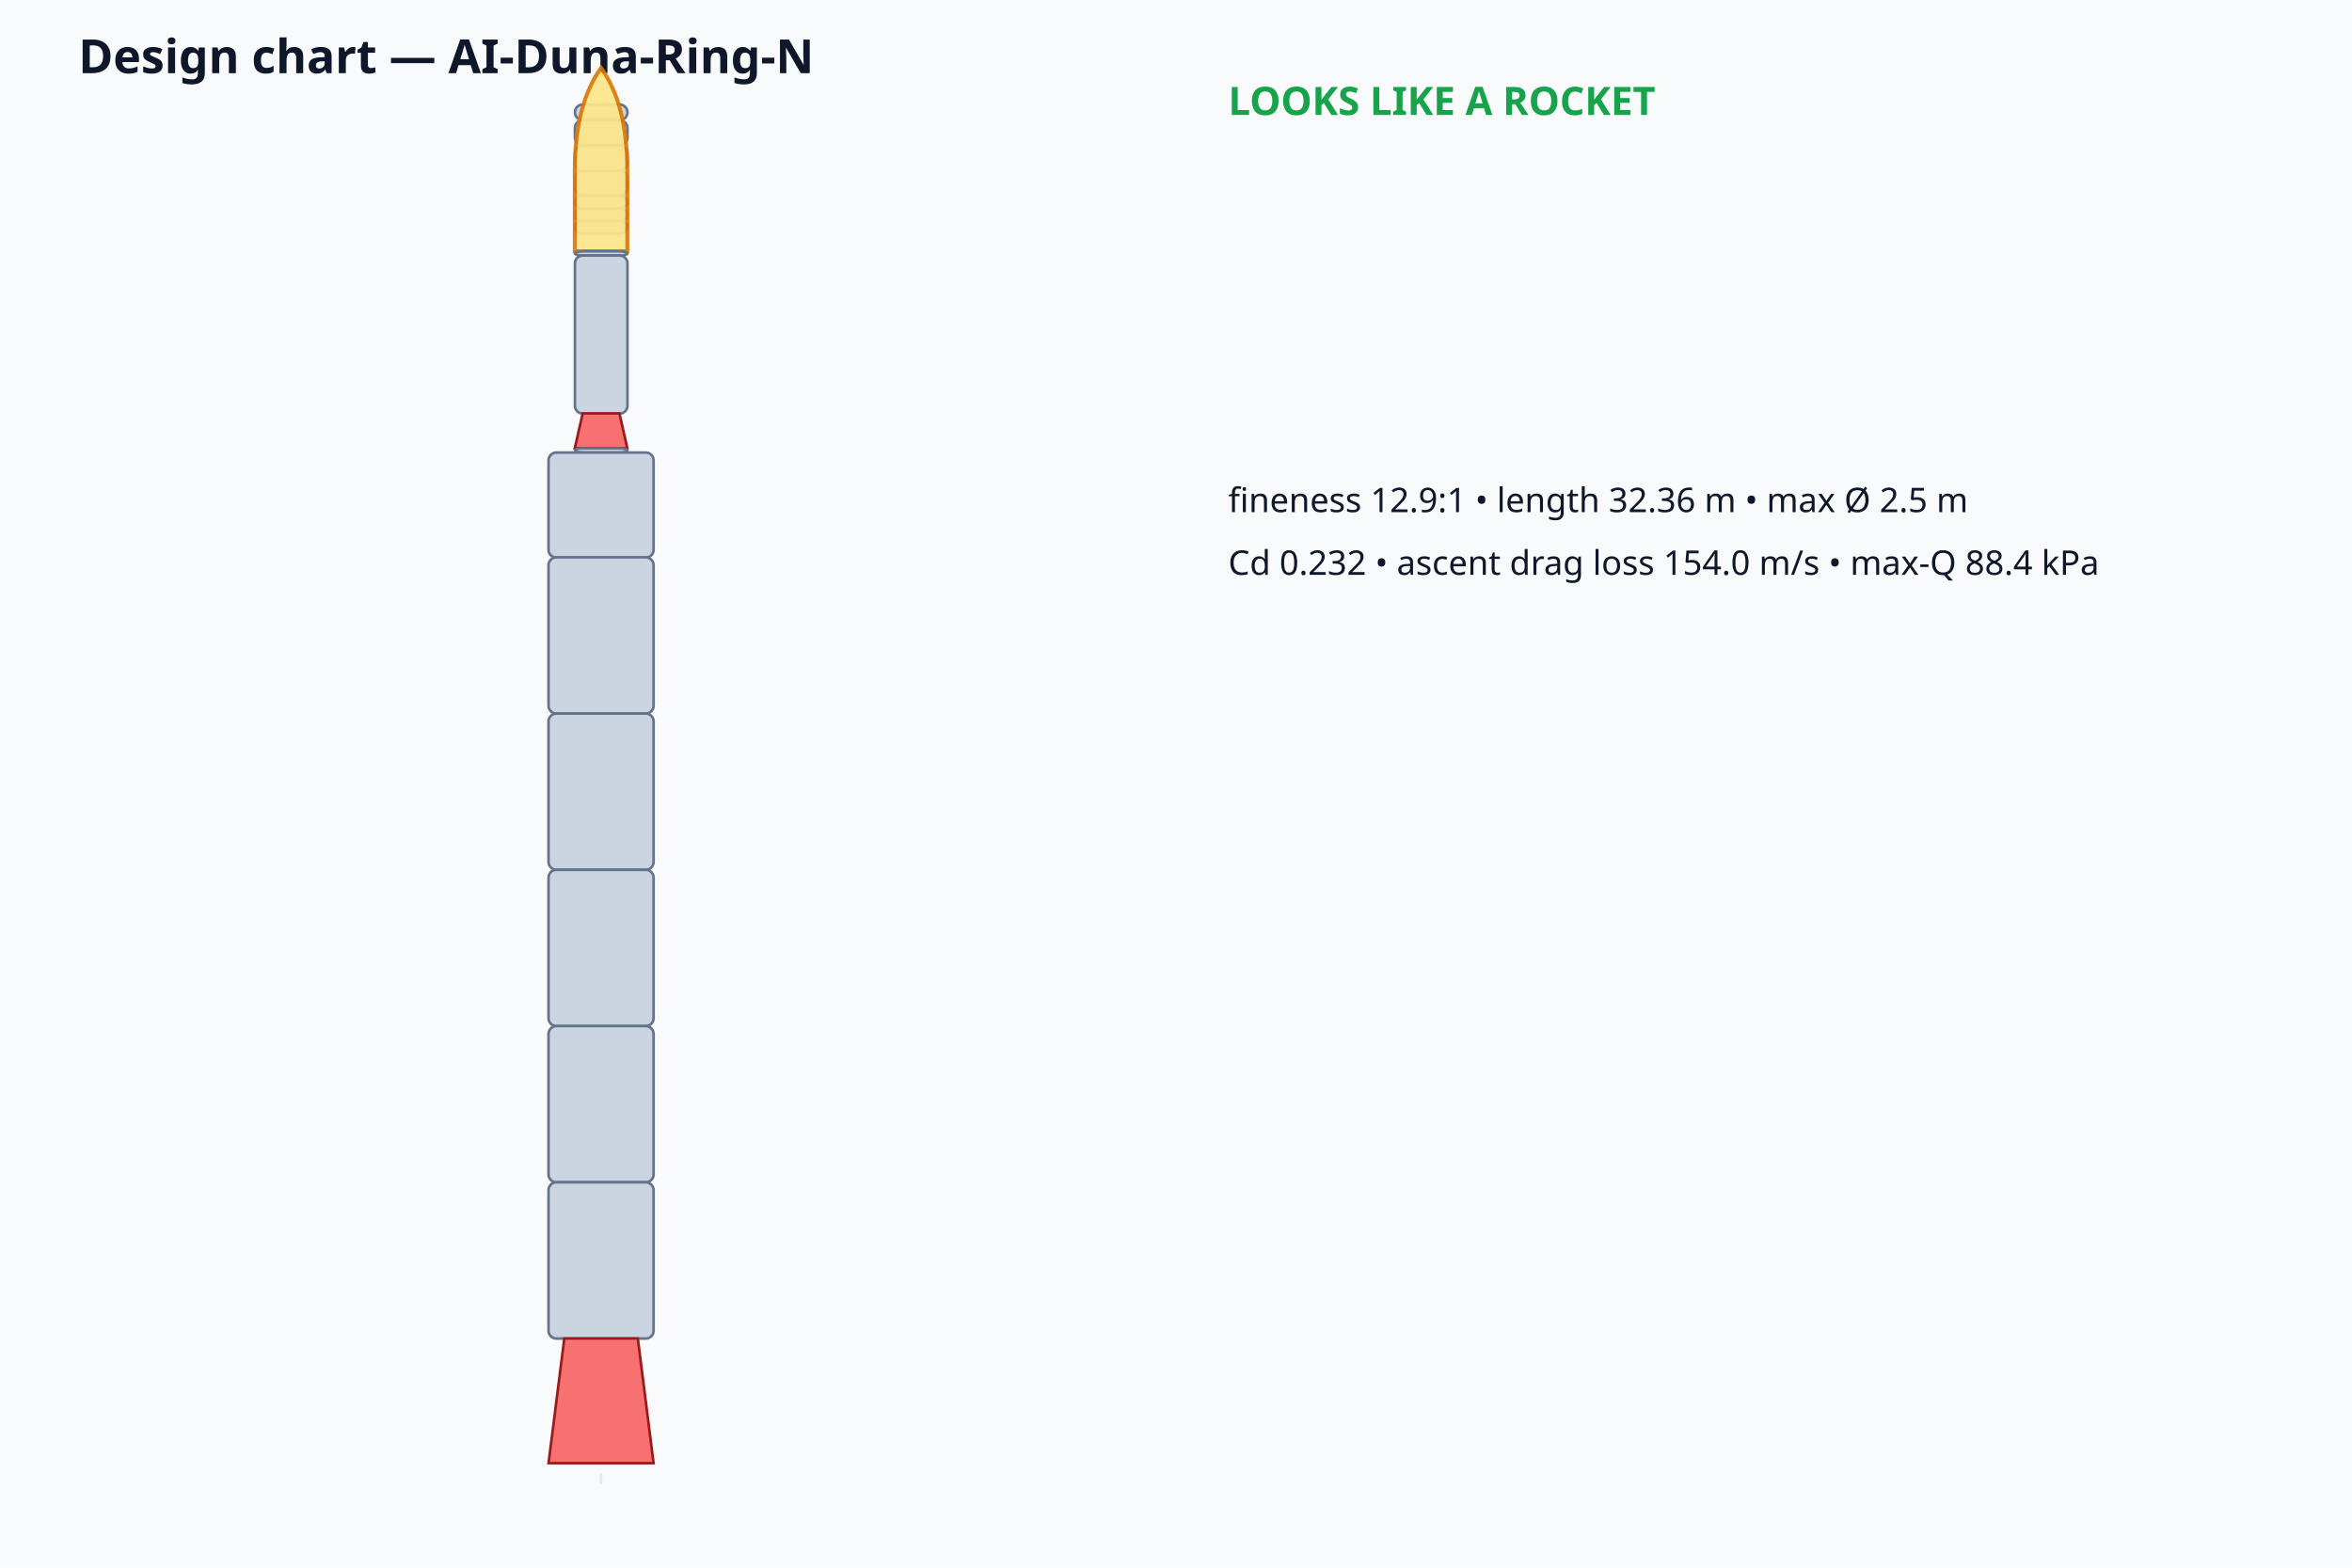
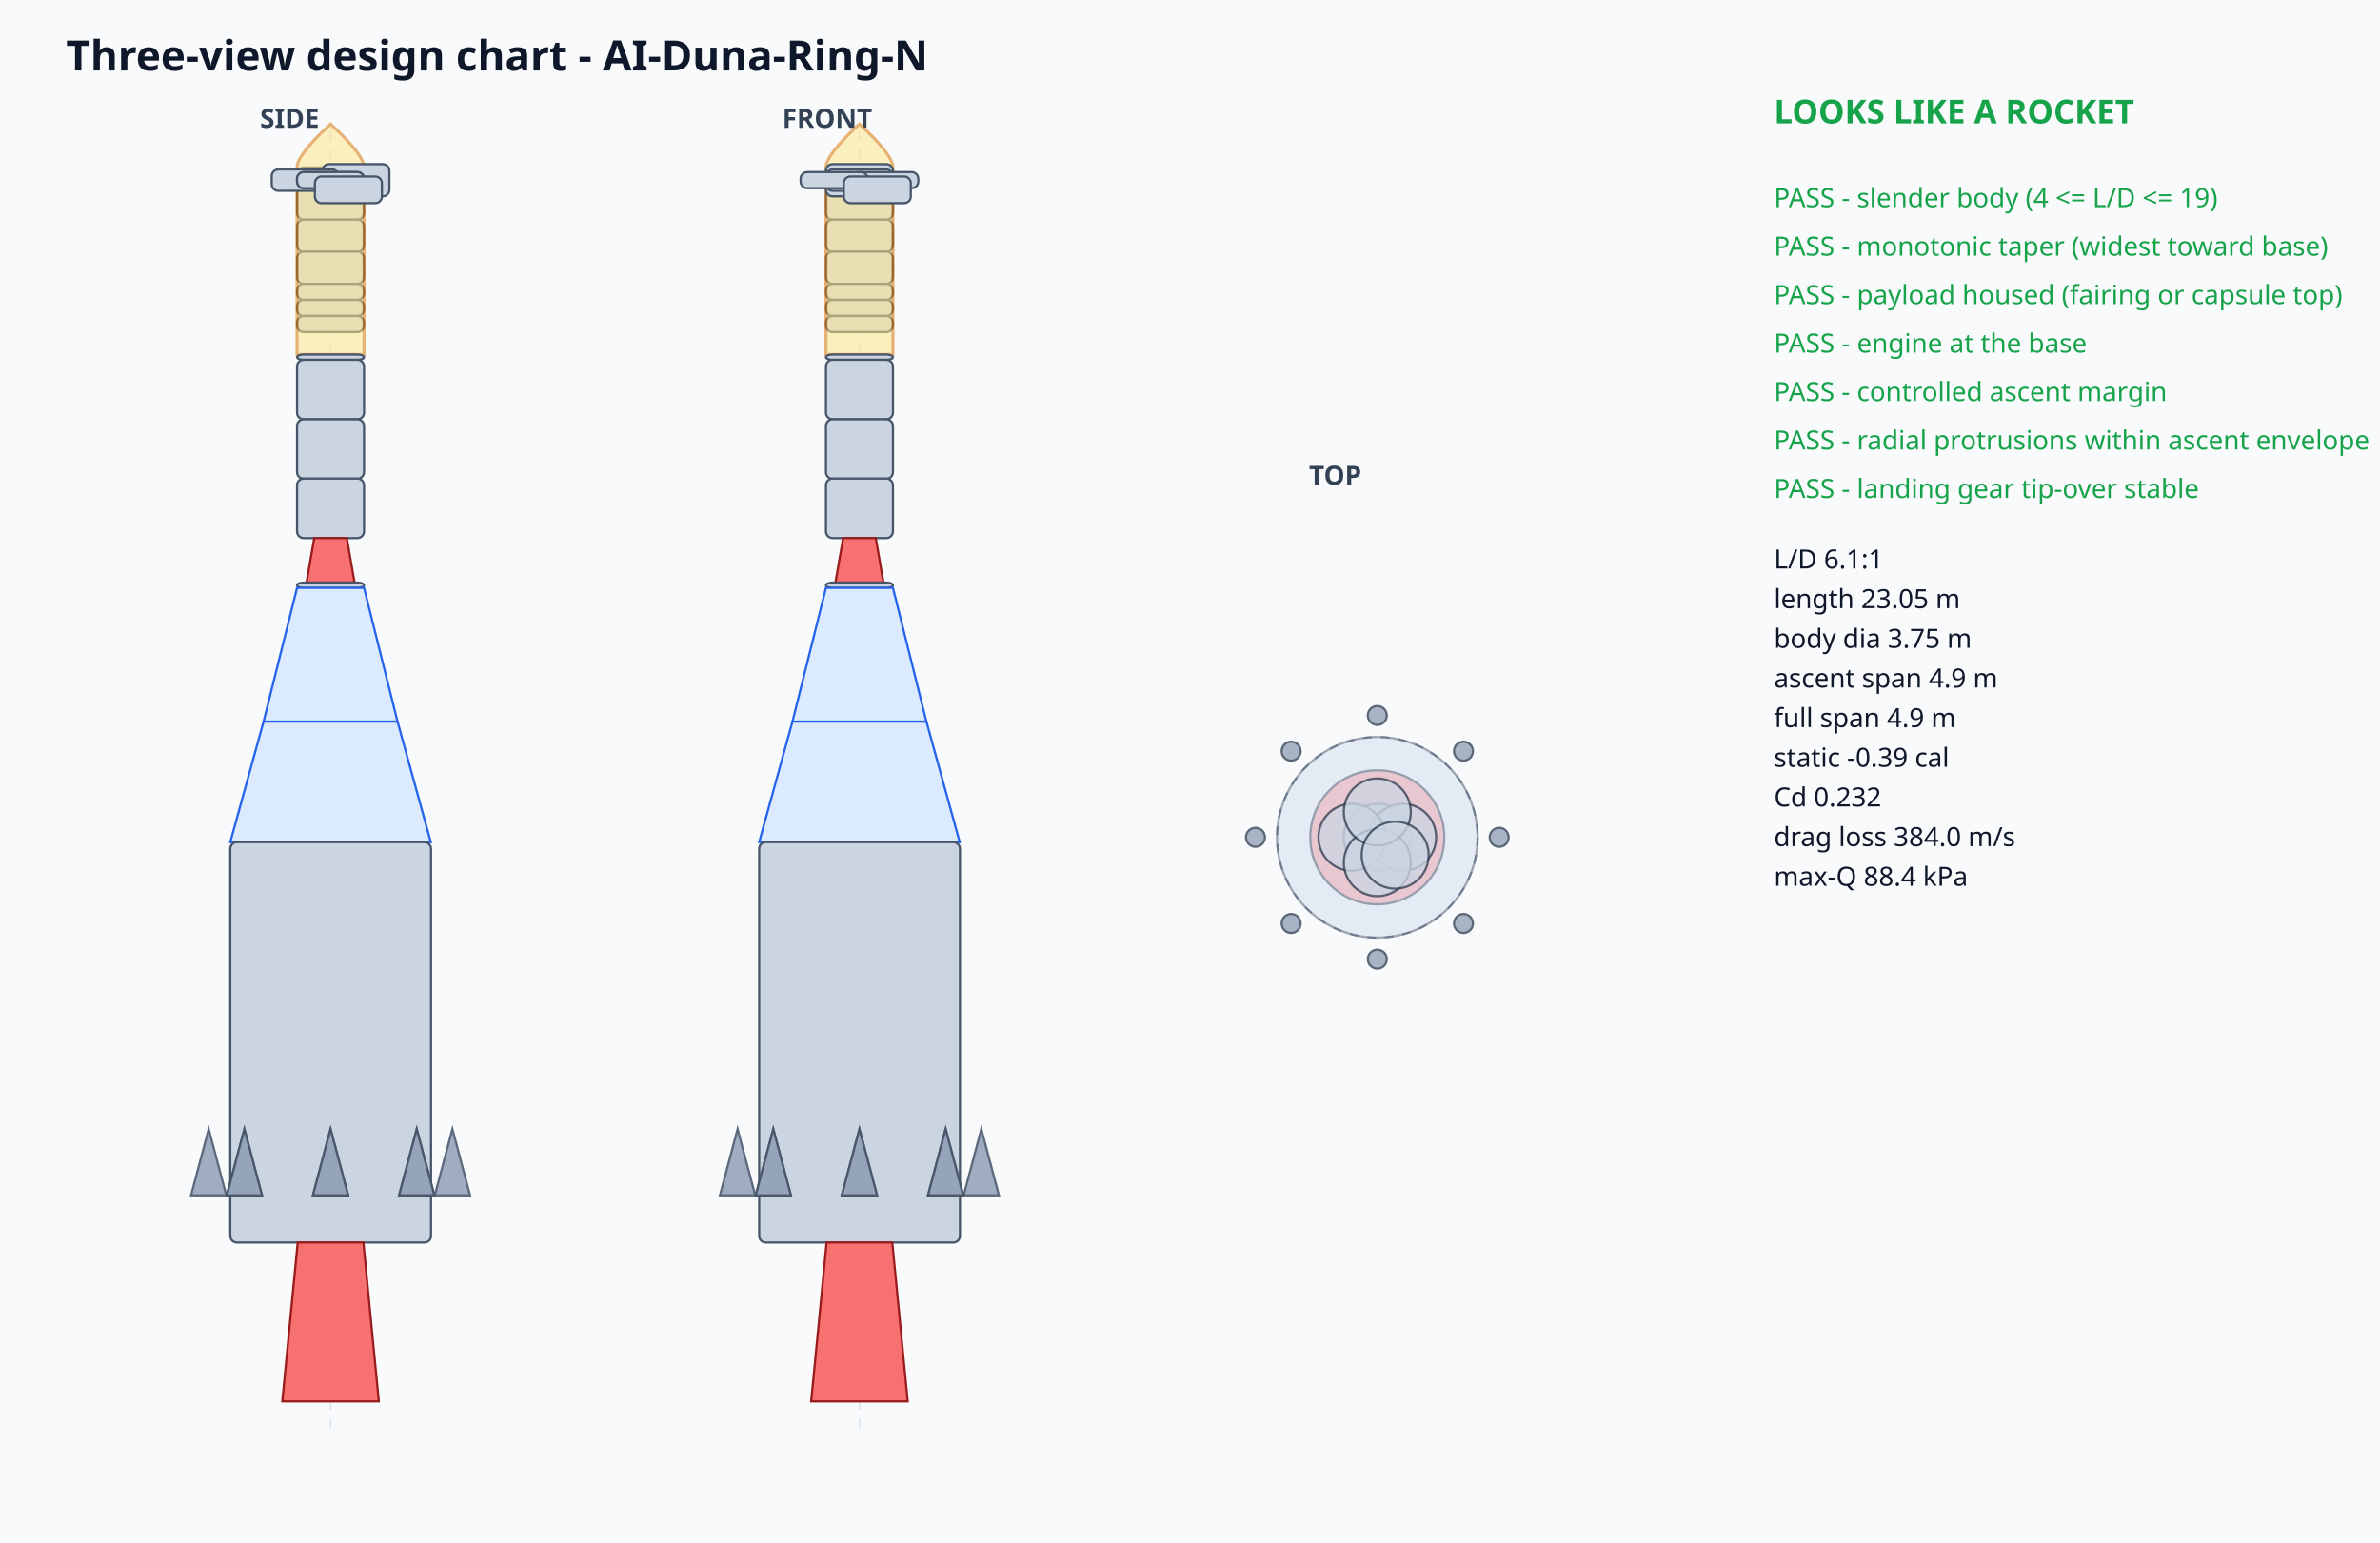
- <svg xmlns="http://www.w3.org/2000/svg" width="900" height="600" viewBox="0 0 900 600" font-family="system-ui,Segoe UI,sans-serif">
-   <rect width="900" height="600" fill="#f8fafc" />
-   <text x="30" y="28" font-size="18" font-weight="700" fill="#0f172a">Design chart — AI-Duna-Ring-N</text>
-   <line x1="230.0" y1="36" x2="230.0" y2="572" stroke="#e2e8f0" stroke-dasharray="4 4" />
-   <rect x="220.0" y="40.0" width="20.1" height="6.0" rx="3" fill="#cbd5e1" stroke="#64748b" />
-   <rect x="220.0" y="46.0" width="20.1" height="9.6" rx="3" fill="#cbd5e1" stroke="#64748b" />
-   <rect x="220.0" y="55.7" width="20.1" height="9.6" rx="3" fill="#cbd5e1" stroke="#64748b" />
-   <rect x="220.0" y="65.3" width="20.1" height="9.6" rx="3" fill="#cbd5e1" stroke="#64748b" />
-   <rect x="220.0" y="74.9" width="20.1" height="4.8" rx="3" fill="#cbd5e1" stroke="#64748b" />
-   <rect x="220.0" y="79.8" width="20.1" height="4.8" rx="3" fill="#cbd5e1" stroke="#64748b" />
-   <rect x="220.0" y="84.6" width="20.1" height="4.8" rx="3" fill="#cbd5e1" stroke="#64748b" />
-   <path d="M 219.955 96.153 L 219.955 65.269 Q 219.955 40.0 230.0 26.0 Q 240.045 40.0 240.045 65.269 L 240.045 96.153 Z" fill="#fde68a" stroke="#d97706" stroke-width="1.5" opacity="0.92" />
-   <rect x="220.0" y="96.2" width="20.1" height="1.6" rx="3" fill="#cbd5e1" stroke="#64748b" />
-   <rect x="220.0" y="97.8" width="20.1" height="60.5" rx="3" fill="#cbd5e1" stroke="#64748b" />
-   <polygon points="222.969,158.22 237.031,158.22 240.045,171.559 219.955,171.559" fill="#f87171" stroke="#991b1b" />
-   <rect x="220.0" y="171.6" width="20.1" height="1.6" rx="3" fill="#cbd5e1" stroke="#64748b" />
-   <rect x="209.9" y="173.2" width="40.2" height="40.2" rx="3" fill="#cbd5e1" stroke="#64748b" />
-   <rect x="209.9" y="213.3" width="40.2" height="59.8" rx="3" fill="#cbd5e1" stroke="#64748b" />
-   <rect x="209.9" y="273.1" width="40.2" height="59.8" rx="3" fill="#cbd5e1" stroke="#64748b" />
-   <rect x="209.9" y="332.9" width="40.2" height="59.8" rx="3" fill="#cbd5e1" stroke="#64748b" />
-   <rect x="209.9" y="392.7" width="40.2" height="59.8" rx="3" fill="#cbd5e1" stroke="#64748b" />
-   <rect x="209.9" y="452.5" width="40.2" height="59.8" rx="3" fill="#cbd5e1" stroke="#64748b" />
-   <polygon points="215.938,512.269 244.062,512.269 250.089,560.0 209.911,560.0" fill="#f87171" stroke="#991b1b" />
-   <text x="470" y="44" font-size="15" font-weight="700" fill="#16a34a">LOOKS LIKE A ROCKET</text>
-   <text x="470" y="196" font-size="13" fill="#0f172a">fineness 12.9:1  •  length 32.36 m  •  max Ø 2.5 m</text>
-   <text x="470" y="220" font-size="13" fill="#0f172a">Cd 0.232  •  ascent drag loss 154.0 m/s  •  max-Q 88.4 kPa</text>
+ <svg xmlns="http://www.w3.org/2000/svg" width="1080" height="700" viewBox="0 0 1080 700" font-family="system-ui,Segoe UI,sans-serif">
+   <rect width="1080" height="700" fill="#f8fafc" />
+   <text x="30" y="32" font-size="19" font-weight="700" fill="#0f172a">Three-view design chart - AI-Duna-Ring-N</text>
+   <text x="805" y="56" font-size="15" font-weight="700" fill="#16a34a">LOOKS LIKE A ROCKET</text>
+   <text x="118" y="58" font-size="12" font-weight="700" fill="#334155">SIDE</text>
+   <text x="355" y="58" font-size="12" font-weight="700" fill="#334155">FRONT</text>
+   <text x="594" y="220" font-size="12" font-weight="700" fill="#334155">TOP</text>
+   <line x1="150.0" y1="60" x2="150.0" y2="650" stroke="#e2e8f0" stroke-dasharray="4 4" />
+   <line x1="390.0" y1="60" x2="390.0" y2="650" stroke="#e2e8f0" stroke-dasharray="4 4" />
+   <circle cx="625.0" cy="380.0" r="45.5" fill="none" stroke="#94a3b8" stroke-dasharray="4 4" />
+   <rect x="134.8" y="76.0" width="30.4" height="9.1" rx="3" fill="#cbd5e1" stroke="#475569" />
+   <rect x="134.8" y="85.1" width="30.4" height="14.6" rx="3" fill="#cbd5e1" stroke="#475569" />
+   <rect x="134.8" y="99.7" width="30.4" height="14.6" rx="3" fill="#cbd5e1" stroke="#475569" />
+   <rect x="134.8" y="114.2" width="30.4" height="14.6" rx="3" fill="#cbd5e1" stroke="#475569" />
+   <rect x="134.8" y="128.8" width="30.4" height="7.3" rx="3" fill="#cbd5e1" stroke="#475569" />
+   <rect x="134.8" y="136.1" width="30.4" height="7.3" rx="3" fill="#cbd5e1" stroke="#475569" />
+   <rect x="134.8" y="143.4" width="30.4" height="7.3" rx="3" fill="#cbd5e1" stroke="#475569" />
+   <path d="M 134.8 160.9 L 134.8 76.0 Q 134.8 70.3 150.0 56.3 Q 165.2 70.3 165.2 76.0 L 165.2 160.9 Z" fill="#fde68a" stroke="#d97706" stroke-width="1.4" opacity="0.55" />
+   <rect x="134.8" y="160.9" width="30.4" height="2.4" rx="3" fill="#cbd5e1" stroke="#475569" />
+   <rect x="134.8" y="163.3" width="30.4" height="27.0" rx="3" fill="#cbd5e1" stroke="#475569" />
+   <rect x="134.8" y="190.3" width="30.4" height="27.0" rx="3" fill="#cbd5e1" stroke="#475569" />
+   <rect x="134.8" y="217.2" width="30.4" height="27.0" rx="3" fill="#cbd5e1" stroke="#475569" />
+   <polygon points="142.6,244.2 157.4,244.2 160.9,264.4 139.1,264.4" fill="#f87171" stroke="#991b1b" />
+   <rect x="134.8" y="264.4" width="30.4" height="2.4" rx="3" fill="#cbd5e1" stroke="#475569" />
+   <polygon points="134.8,266.8 165.2,266.8 180.4,327.5 119.6,327.5" fill="#dbeafe" stroke="#2563eb" />
+   <polygon points="119.6,327.5 180.4,327.5 195.5,382.2 104.5,382.2" fill="#dbeafe" stroke="#2563eb" />
+   <rect x="104.5" y="382.2" width="91.1" height="181.7" rx="3" fill="#cbd5e1" stroke="#475569" />
+   <polygon points="135.1,563.9 164.9,563.9 171.9,636.0 128.1,636.0" fill="#f87171" stroke="#991b1b" />
+   <rect x="146.3" y="74.5" width="30.4" height="14.6" rx="3" fill="#cbd5e1" stroke="#475569" />
+   <rect x="123.3" y="76.9" width="30.4" height="9.7" rx="3" fill="#cbd5e1" stroke="#475569" />
+   <rect x="134.8" y="78.1" width="30.4" height="7.3" rx="3" fill="#cbd5e1" stroke="#475569" />
+   <rect x="134.8" y="78.1" width="30.4" height="7.3" rx="3" fill="#cbd5e1" stroke="#475569" />
+   <rect x="142.9" y="80.1" width="30.4" height="12.1" rx="3" fill="#cbd5e1" stroke="#475569" />
+   <polygon points="205.3,512.4 197.3,542.5 213.3,542.5" fill="#94a3b8" stroke="#475569" opacity="0.88" />
+   <polygon points="189.1,512.4 181.1,542.5 197.1,542.5" fill="#94a3b8" stroke="#475569" opacity="0.88" />
+   <polygon points="150.0,512.4 142.0,542.5 158.0,542.5" fill="#94a3b8" stroke="#475569" opacity="0.88" />
+   <polygon points="110.9,512.4 102.9,542.5 118.9,542.5" fill="#94a3b8" stroke="#475569" opacity="0.88" />
+   <polygon points="94.7,512.4 86.7,542.5 102.7,542.5" fill="#94a3b8" stroke="#475569" opacity="0.88" />
+   <polygon points="110.9,512.4 102.9,542.5 118.9,542.5" fill="#94a3b8" stroke="#475569" opacity="0.88" />
+   <polygon points="150.0,512.4 142.0,542.5 158.0,542.5" fill="#94a3b8" stroke="#475569" opacity="0.88" />
+   <polygon points="189.1,512.4 181.1,542.5 197.1,542.5" fill="#94a3b8" stroke="#475569" opacity="0.88" />
+   <rect x="374.8" y="76.0" width="30.4" height="9.1" rx="3" fill="#cbd5e1" stroke="#475569" />
+   <rect x="374.8" y="85.1" width="30.4" height="14.6" rx="3" fill="#cbd5e1" stroke="#475569" />
+   <rect x="374.8" y="99.7" width="30.4" height="14.6" rx="3" fill="#cbd5e1" stroke="#475569" />
+   <rect x="374.8" y="114.2" width="30.4" height="14.6" rx="3" fill="#cbd5e1" stroke="#475569" />
+   <rect x="374.8" y="128.8" width="30.4" height="7.3" rx="3" fill="#cbd5e1" stroke="#475569" />
+   <rect x="374.8" y="136.1" width="30.4" height="7.3" rx="3" fill="#cbd5e1" stroke="#475569" />
+   <rect x="374.8" y="143.4" width="30.4" height="7.3" rx="3" fill="#cbd5e1" stroke="#475569" />
+   <path d="M 374.8 160.9 L 374.8 76.0 Q 374.8 70.3 390.0 56.3 Q 405.2 70.3 405.2 76.0 L 405.2 160.9 Z" fill="#fde68a" stroke="#d97706" stroke-width="1.4" opacity="0.55" />
+   <rect x="374.8" y="160.9" width="30.4" height="2.4" rx="3" fill="#cbd5e1" stroke="#475569" />
+   <rect x="374.8" y="163.3" width="30.4" height="27.0" rx="3" fill="#cbd5e1" stroke="#475569" />
+   <rect x="374.8" y="190.3" width="30.4" height="27.0" rx="3" fill="#cbd5e1" stroke="#475569" />
+   <rect x="374.8" y="217.2" width="30.4" height="27.0" rx="3" fill="#cbd5e1" stroke="#475569" />
+   <polygon points="382.6,244.2 397.4,244.2 400.9,264.4 379.1,264.4" fill="#f87171" stroke="#991b1b" />
+   <rect x="374.8" y="264.4" width="30.4" height="2.4" rx="3" fill="#cbd5e1" stroke="#475569" />
+   <polygon points="374.8,266.8 405.2,266.8 420.4,327.5 359.6,327.5" fill="#dbeafe" stroke="#2563eb" />
+   <polygon points="359.6,327.5 420.4,327.5 435.5,382.2 344.5,382.2" fill="#dbeafe" stroke="#2563eb" />
+   <rect x="344.5" y="382.2" width="91.1" height="181.7" rx="3" fill="#cbd5e1" stroke="#475569" />
+   <polygon points="375.1,563.9 404.9,563.9 411.9,636.0 368.1,636.0" fill="#f87171" stroke="#991b1b" />
+   <rect x="374.8" y="74.5" width="30.4" height="14.6" rx="3" fill="#cbd5e1" stroke="#475569" />
+   <rect x="374.8" y="76.9" width="30.4" height="9.7" rx="3" fill="#cbd5e1" stroke="#475569" />
+   <rect x="386.3" y="78.1" width="30.4" height="7.3" rx="3" fill="#cbd5e1" stroke="#475569" />
+   <rect x="363.3" y="78.1" width="30.4" height="7.3" rx="3" fill="#cbd5e1" stroke="#475569" />
+   <rect x="382.9" y="80.1" width="30.4" height="12.1" rx="3" fill="#cbd5e1" stroke="#475569" />
+   <polygon points="390.0,512.4 382.0,542.5 398.0,542.5" fill="#94a3b8" stroke="#475569" opacity="0.88" />
+   <polygon points="429.1,512.4 421.1,542.5 437.1,542.5" fill="#94a3b8" stroke="#475569" opacity="0.88" />
+   <polygon points="445.3,512.4 437.3,542.5 453.3,542.5" fill="#94a3b8" stroke="#475569" opacity="0.88" />
+   <polygon points="429.1,512.4 421.1,542.5 437.1,542.5" fill="#94a3b8" stroke="#475569" opacity="0.88" />
+   <polygon points="390.0,512.4 382.0,542.5 398.0,542.5" fill="#94a3b8" stroke="#475569" opacity="0.88" />
+   <polygon points="350.9,512.4 342.9,542.5 358.9,542.5" fill="#94a3b8" stroke="#475569" opacity="0.88" />
+   <polygon points="334.7,512.4 326.7,542.5 342.7,542.5" fill="#94a3b8" stroke="#475569" opacity="0.88" />
+   <polygon points="350.9,512.4 342.9,542.5 358.9,542.5" fill="#94a3b8" stroke="#475569" opacity="0.88" />
+   <circle cx="625.0" cy="380.0" r="45.5" fill="#dbeafe" stroke="#475569" opacity="0.30" />
+   <circle cx="625.0" cy="380.0" r="45.5" fill="#cbd5e1" stroke="#475569" opacity="0.30" />
+   <circle cx="625.0" cy="380.0" r="30.4" fill="#dbeafe" stroke="#475569" opacity="0.30" />
+   <circle cx="625.0" cy="380.0" r="30.4" fill="#f87171" stroke="#475569" opacity="0.30" />
+   <circle cx="625.0" cy="380.0" r="15.2" fill="#cbd5e1" stroke="#475569" opacity="0.30" />
+   <circle cx="625.0" cy="380.0" r="15.2" fill="#cbd5e1" stroke="#475569" opacity="0.30" />
+   <circle cx="625.0" cy="380.0" r="15.2" fill="#cbd5e1" stroke="#475569" opacity="0.30" />
+   <circle cx="625.0" cy="380.0" r="15.2" fill="#cbd5e1" stroke="#475569" opacity="0.30" />
+   <circle cx="636.5" cy="380.0" r="15.2" fill="#cbd5e1" stroke="#334155" opacity="0.80" />
+   <circle cx="613.5" cy="380.0" r="15.2" fill="#cbd5e1" stroke="#334155" opacity="0.80" />
+   <circle cx="625.0" cy="391.5" r="15.2" fill="#cbd5e1" stroke="#334155" opacity="0.80" />
+   <circle cx="625.0" cy="368.5" r="15.2" fill="#cbd5e1" stroke="#334155" opacity="0.80" />
+   <circle cx="633.1" cy="388.1" r="15.2" fill="#cbd5e1" stroke="#334155" opacity="0.80" />
+   <circle cx="680.3" cy="380.0" r="4.3" fill="#94a3b8" stroke="#334155" opacity="0.80" />
+   <circle cx="664.1" cy="419.1" r="4.3" fill="#94a3b8" stroke="#334155" opacity="0.80" />
+   <circle cx="625.0" cy="435.3" r="4.3" fill="#94a3b8" stroke="#334155" opacity="0.80" />
+   <circle cx="585.9" cy="419.1" r="4.3" fill="#94a3b8" stroke="#334155" opacity="0.80" />
+   <circle cx="569.7" cy="380.0" r="4.3" fill="#94a3b8" stroke="#334155" opacity="0.80" />
+   <circle cx="585.9" cy="340.9" r="4.3" fill="#94a3b8" stroke="#334155" opacity="0.80" />
+   <circle cx="625.0" cy="324.7" r="4.3" fill="#94a3b8" stroke="#334155" opacity="0.80" />
+   <circle cx="664.1" cy="340.9" r="4.3" fill="#94a3b8" stroke="#334155" opacity="0.80" />
+   <text x="805" y="94" font-size="12" fill="#16a34a">PASS - slender body (4 &lt;= L/D &lt;= 19)</text>
+   <text x="805" y="116" font-size="12" fill="#16a34a">PASS - monotonic taper (widest toward base)</text>
+   <text x="805" y="138" font-size="12" fill="#16a34a">PASS - payload housed (fairing or capsule top)</text>
+   <text x="805" y="160" font-size="12" fill="#16a34a">PASS - engine at the base</text>
+   <text x="805" y="182" font-size="12" fill="#16a34a">PASS - controlled ascent margin</text>
+   <text x="805" y="204" font-size="12" fill="#16a34a">PASS - radial protrusions within ascent envelope</text>
+   <text x="805" y="226" font-size="12" fill="#16a34a">PASS - landing gear tip-over stable</text>
+   <text x="805" y="258" font-size="12" fill="#0f172a">L/D 6.1:1</text>
+   <text x="805" y="276" font-size="12" fill="#0f172a">length 23.05 m</text>
+   <text x="805" y="294" font-size="12" fill="#0f172a">body dia 3.75 m</text>
+   <text x="805" y="312" font-size="12" fill="#0f172a">ascent span 4.9 m</text>
+   <text x="805" y="330" font-size="12" fill="#0f172a">full span 4.9 m</text>
+   <text x="805" y="348" font-size="12" fill="#0f172a">static -0.39 cal</text>
+   <text x="805" y="366" font-size="12" fill="#0f172a">Cd 0.232</text>
+   <text x="805" y="384" font-size="12" fill="#0f172a">drag loss 384.0 m/s</text>
+   <text x="805" y="402" font-size="12" fill="#0f172a">max-Q 88.4 kPa</text>
</svg>
